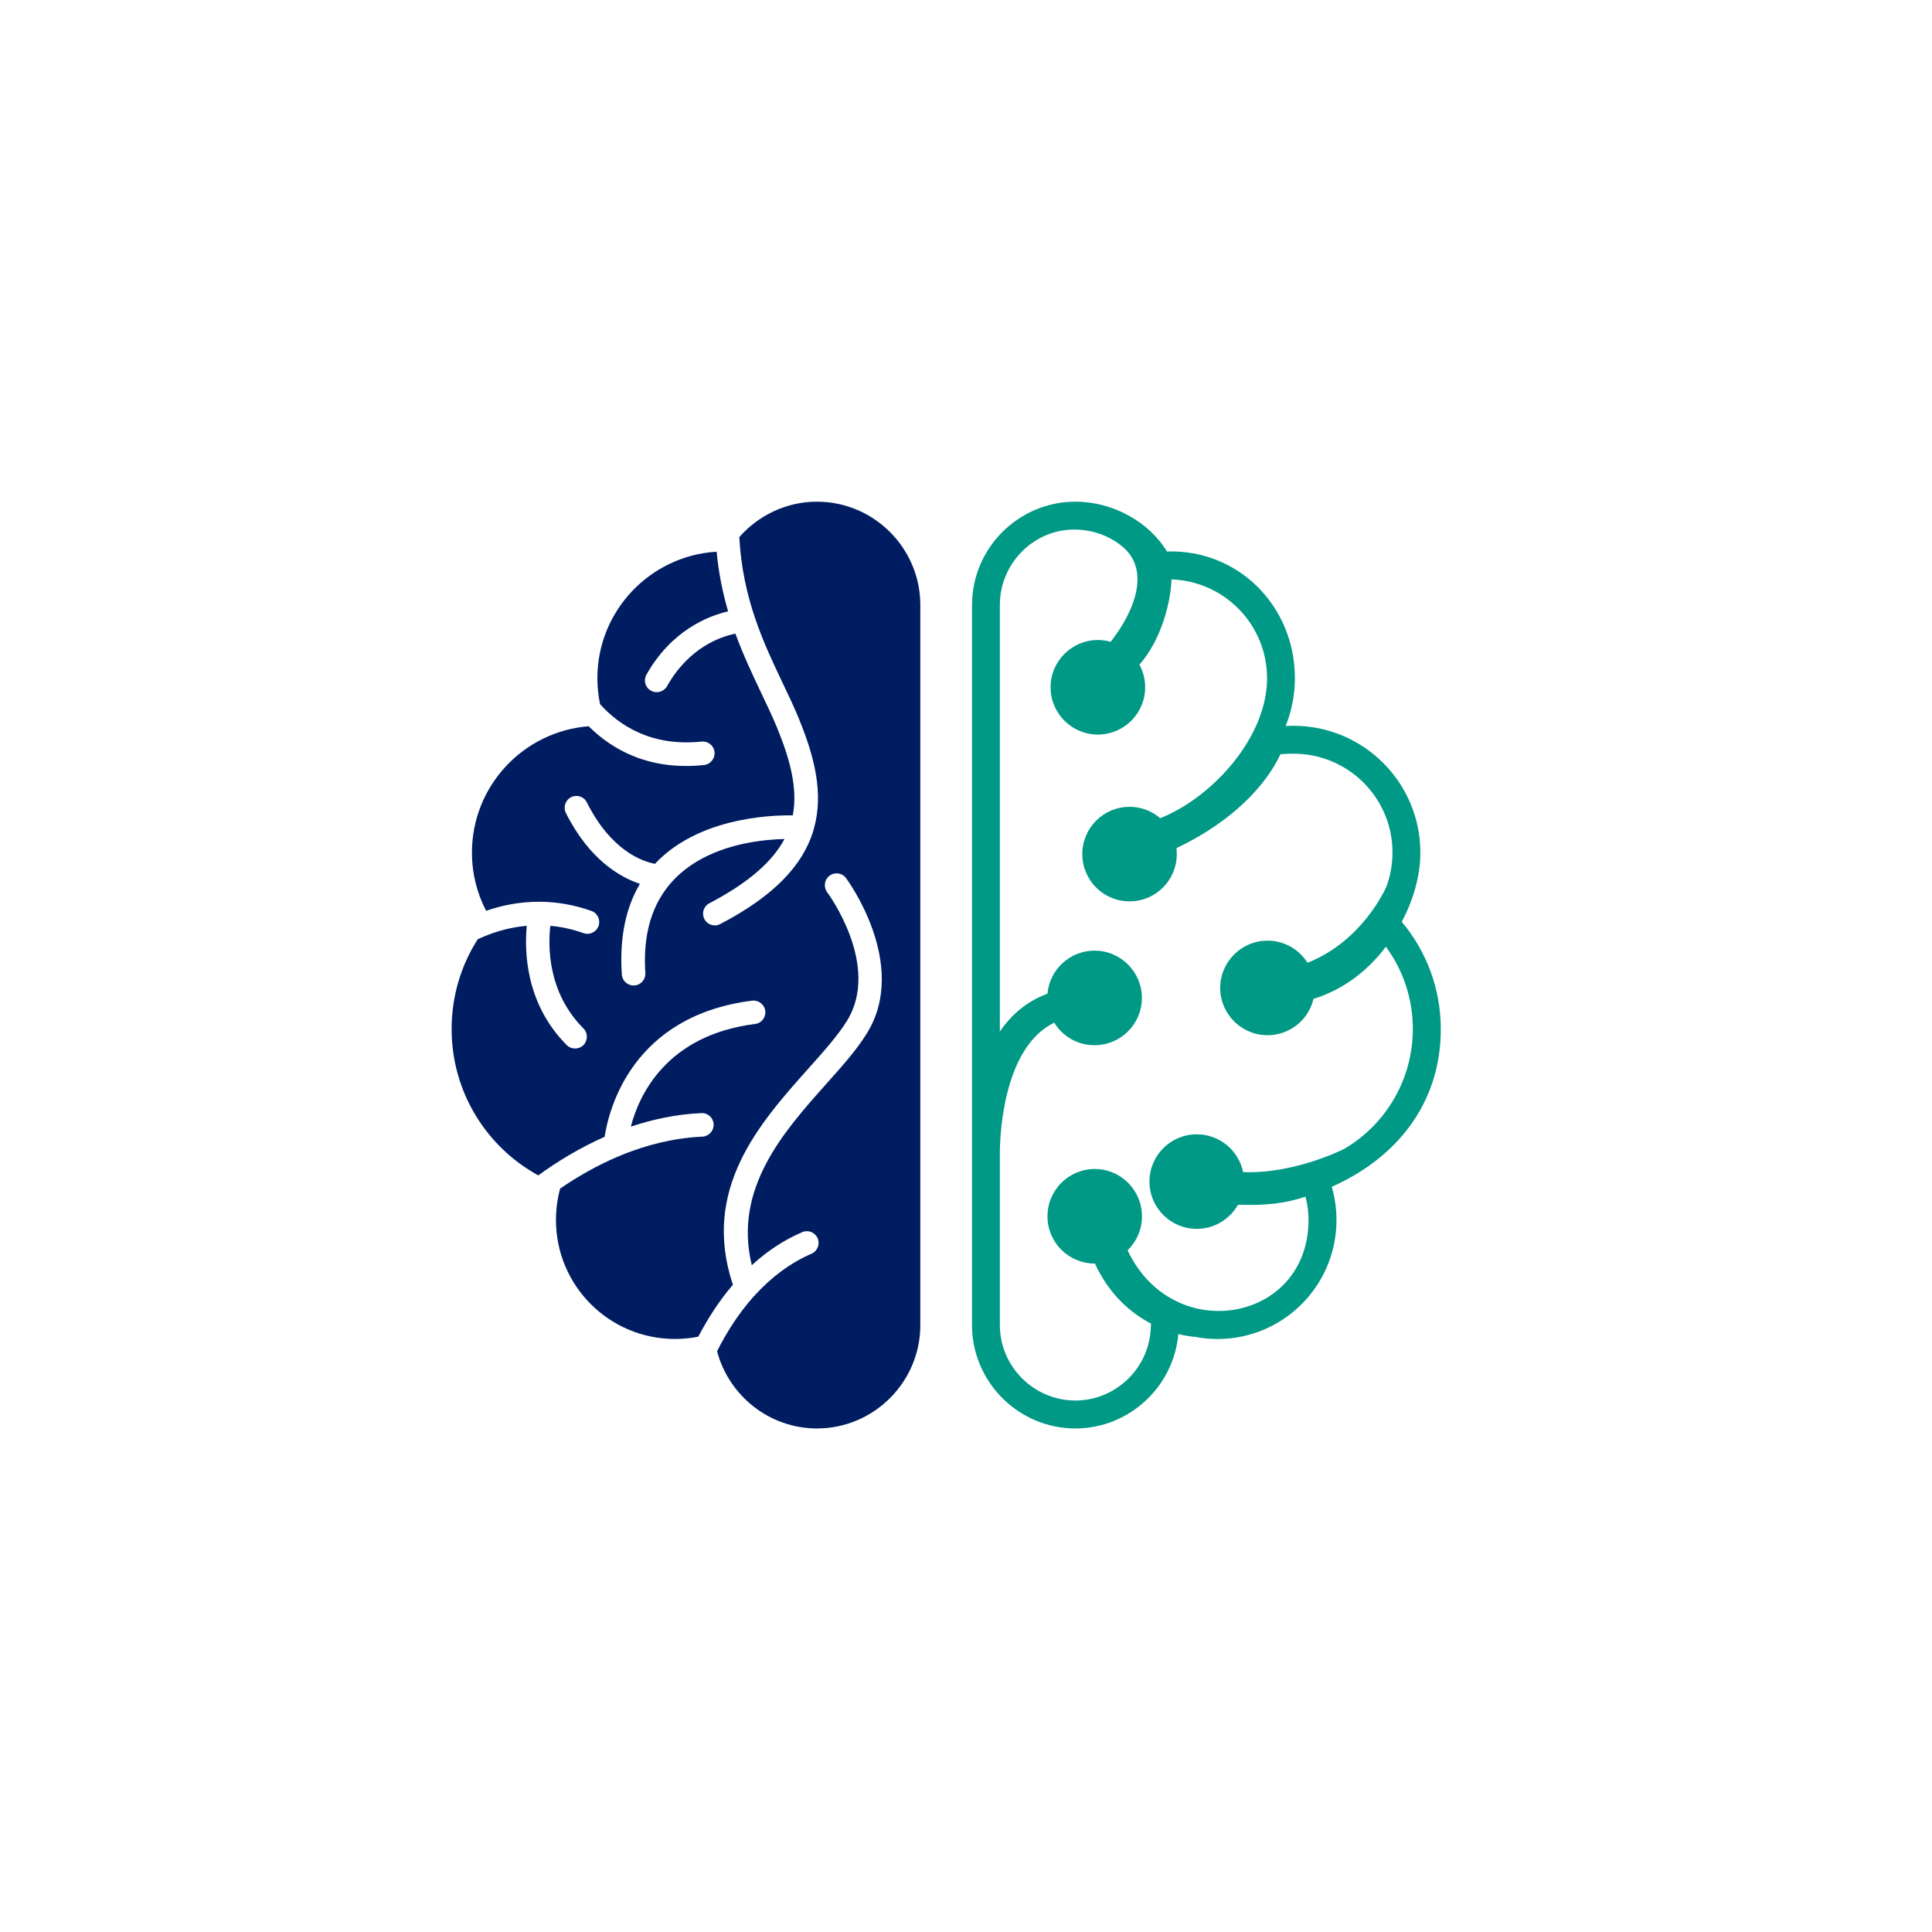
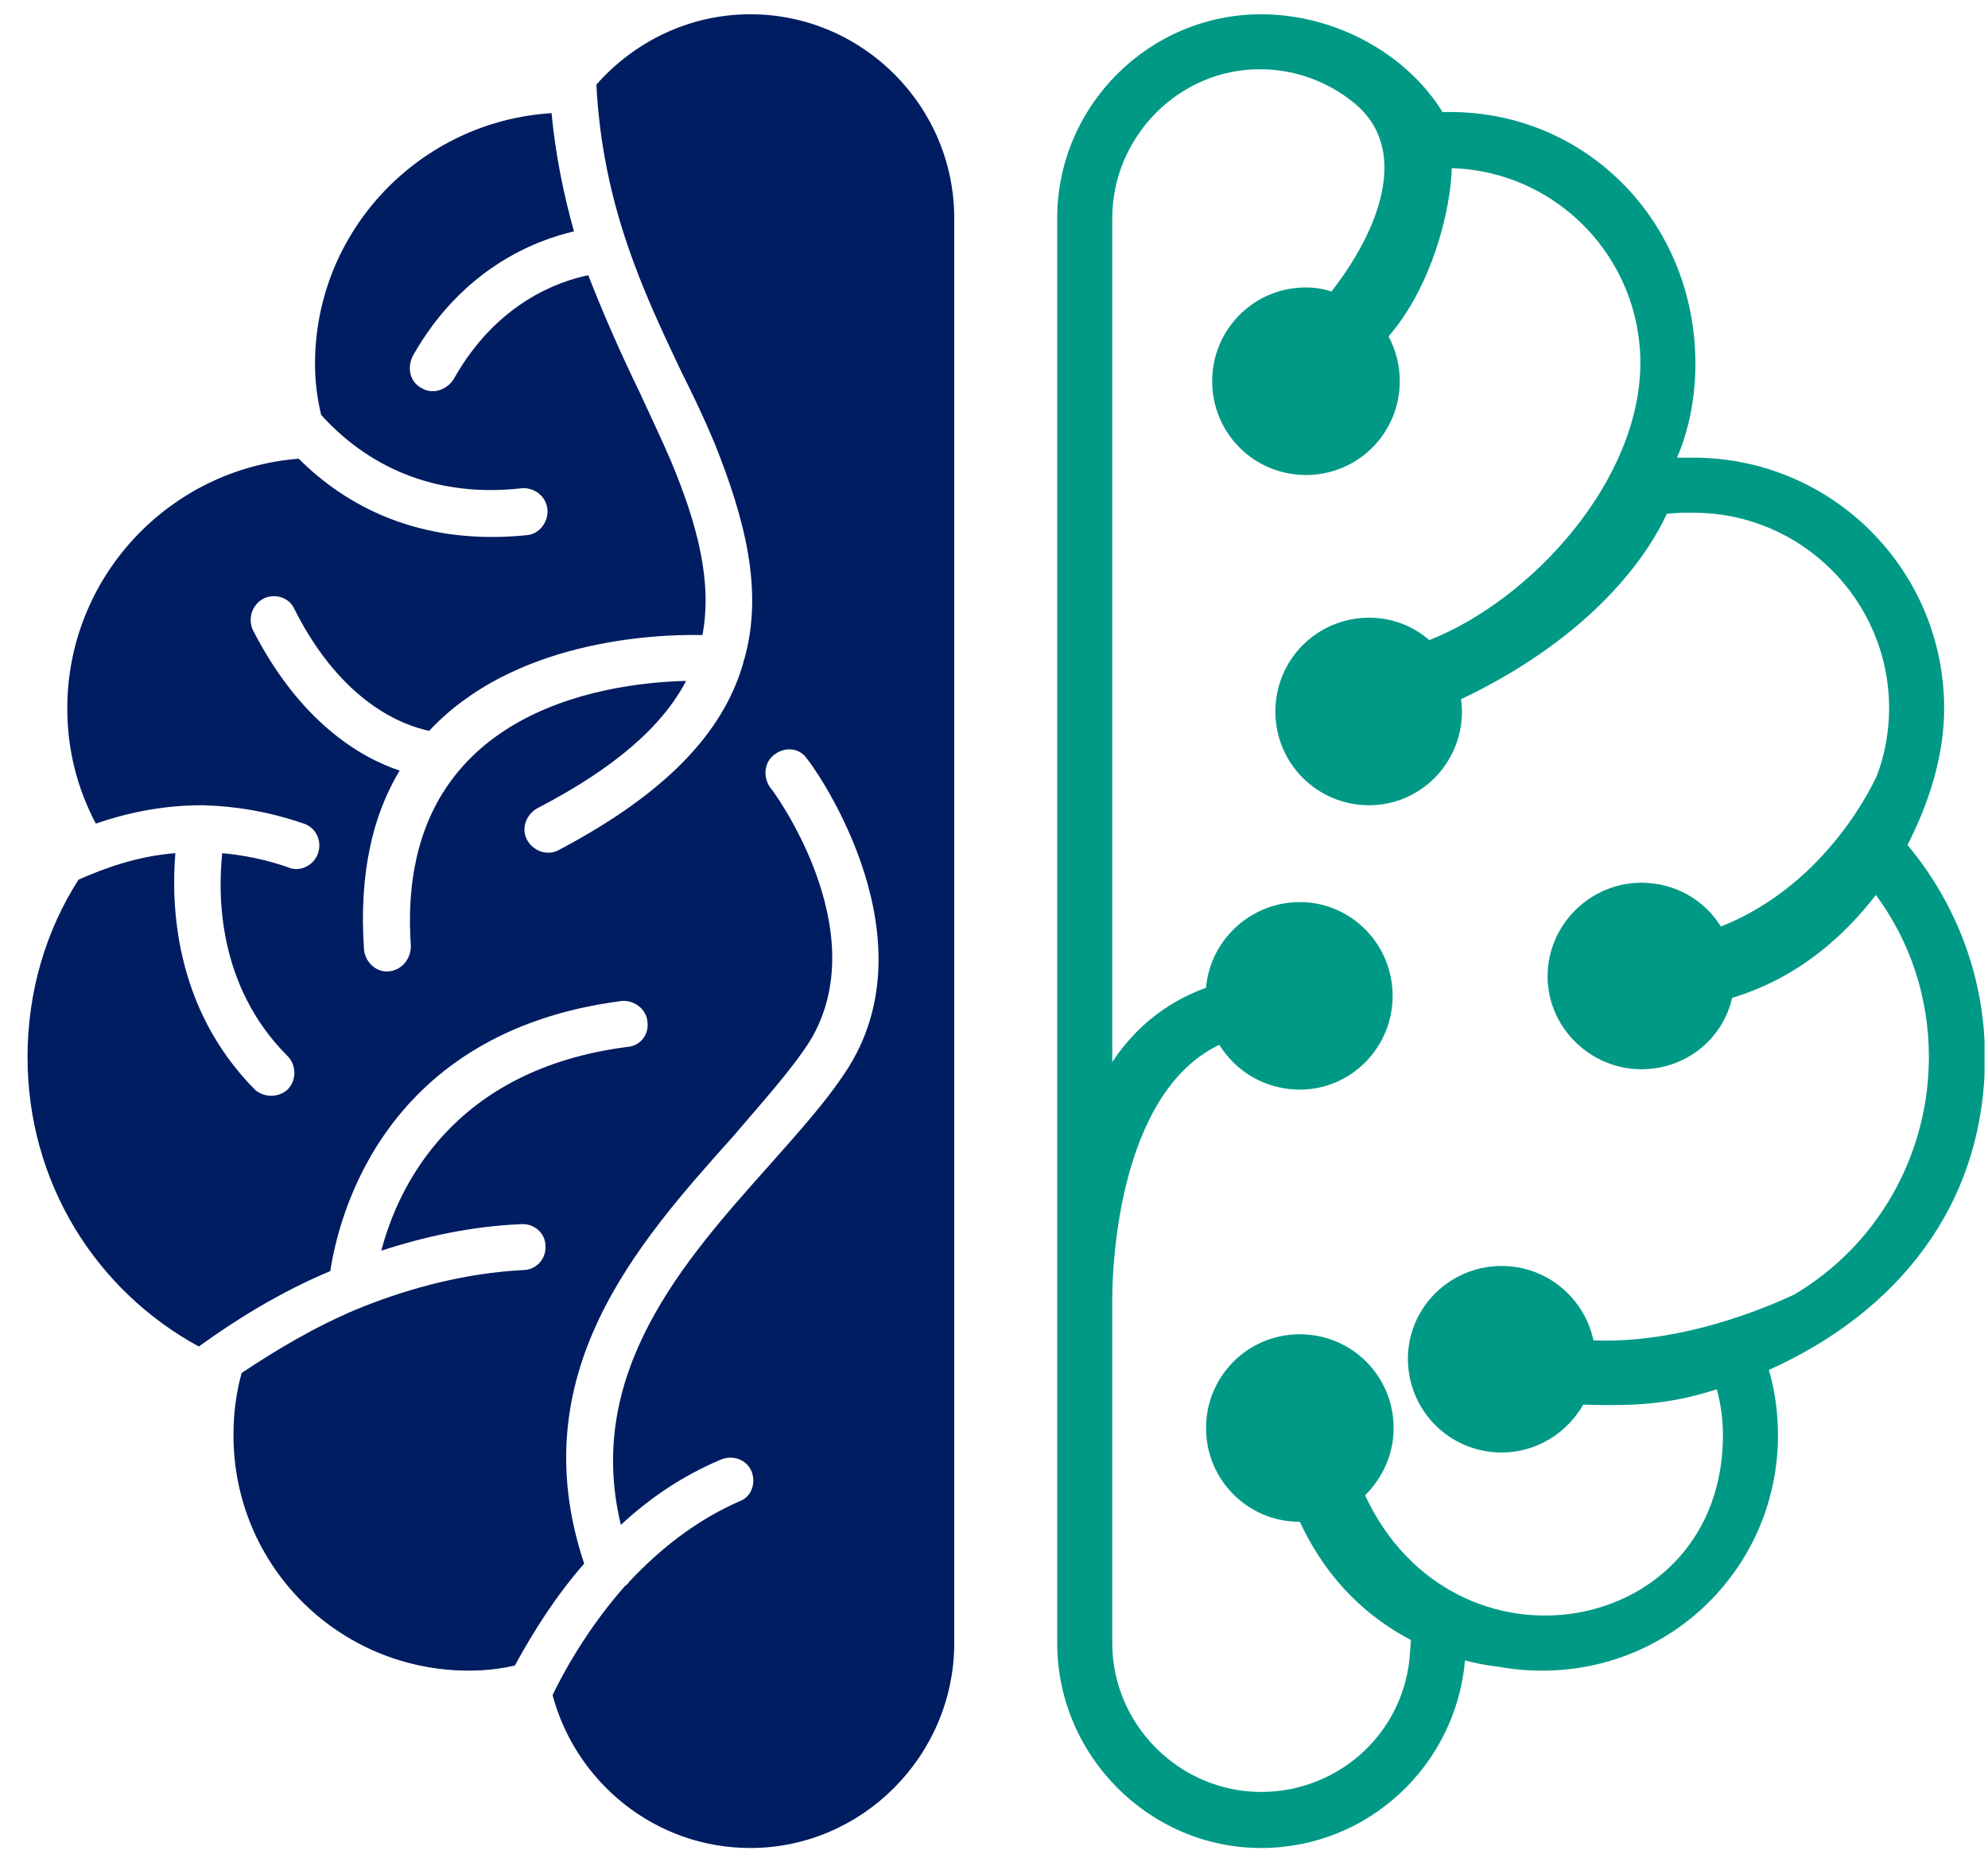
- <svg xmlns="http://www.w3.org/2000/svg" width="500" zoomAndPan="magnify" viewBox="0 0 375 375" height="500" preserveAspectRatio="xMidYMid meet" version="1.0">
+ <svg xmlns="http://www.w3.org/2000/svg" version="1.2" viewBox="0 0 195 183" width="195" height="183">
  <defs>
-     <clipPath id="454bc29302">
-       <path d="M 188 97.316 L 279.66 97.316 L 279.66 277.316 L 188 277.316 Z M 188 97.316 " clip-rule="nonzero" />
+     <clipPath clipPathUnits="userSpaceOnUse" id="cp1">
+       <path d="m103 1.32h91.66v180h-91.66z" />
    </clipPath>
-     <clipPath id="239fc98a6a">
-       <path d="M 87.68 97.316 L 179 97.316 L 179 277.316 L 87.68 277.316 Z M 87.68 97.316 " clip-rule="nonzero" />
+     <clipPath clipPathUnits="userSpaceOnUse" id="cp2">
+       <path d="m2.68 1.32h91.32v180h-91.32z" />
    </clipPath>
  </defs>
-   <g clip-path="url(#454bc29302)">
-     <path fill="#009986" d="M 226.508 107.043 C 222.992 101.254 215.977 97.375 208.727 97.375 C 197.699 97.375 188.668 106.402 188.668 117.418 C 188.668 164.027 188.668 210.633 188.668 257.219 C 188.668 268.238 197.699 277.262 208.727 277.262 C 219.168 277.262 227.816 269.16 228.715 258.934 C 230.625 259.426 231.891 259.473 231.91 259.473 C 233.328 259.75 234.805 259.902 236.309 259.902 C 249.07 259.902 259.41 249.57 259.41 236.812 C 259.41 234.559 259.086 232.395 258.488 230.359 C 270.996 224.809 279.656 214.262 279.656 199.746 C 279.656 191.812 276.805 184.547 272.086 178.93 C 274.25 174.812 275.688 170.16 275.688 165.488 C 275.688 151.895 264.664 140.875 251.062 140.875 C 250.547 140.875 250.031 140.898 249.535 140.918 C 250.695 138.066 251.336 134.938 251.336 131.656 C 251.348 117.633 240.344 106.594 226.508 107.043 Z M 212.457 184.52 C 217.52 184.52 221.641 188.641 221.641 193.695 C 221.641 198.777 217.52 202.875 212.457 202.875 C 209.133 202.875 206.238 201.141 204.629 198.5 C 194.848 203.238 194.117 219.938 194.074 223.387 L 194.074 257.219 C 194.074 265.234 200.68 271.84 208.727 271.84 C 216.363 271.84 222.793 265.859 223.332 258.246 L 223.418 256.918 C 219.641 254.945 215.395 251.453 212.52 245.254 L 212.496 245.254 C 207.41 245.254 203.316 241.16 203.316 236.078 C 203.316 231.02 207.41 226.902 212.496 226.902 C 217.559 226.902 221.656 231.02 221.656 236.078 C 221.656 238.672 220.582 241.012 218.867 242.68 C 227.641 261.352 253.98 256.656 253.98 236.805 C 253.98 235.281 253.789 233.762 253.398 232.281 C 249.301 233.59 246.066 233.996 240.293 233.844 C 238.707 236.633 235.723 238.52 232.293 238.52 C 227.23 238.52 223.109 234.426 223.109 229.344 C 223.109 224.285 227.207 220.168 232.293 220.168 C 236.73 220.168 240.422 223.316 241.281 227.496 C 251.102 227.902 260.5 223.211 260.996 222.953 C 269.102 218.152 274.23 209.383 274.23 199.734 C 274.23 193.945 272.406 188.371 268.996 183.762 C 265.996 187.727 261.469 191.863 254.945 193.883 C 254.004 197.934 250.359 200.934 246.023 200.934 C 240.961 200.934 236.84 196.816 236.84 191.758 C 236.84 186.699 240.961 182.582 246.023 182.582 C 249.305 182.582 252.16 184.297 253.789 186.871 C 264.449 182.668 268.934 172.484 269.102 172.098 C 269.875 170 270.281 167.746 270.281 165.473 C 270.281 154.863 261.68 146.289 251.062 146.289 C 250.672 146.289 250.266 146.289 249.859 146.312 L 248.531 146.395 C 246.109 151.625 240.121 159.023 228.348 164.617 C 228.391 165.004 228.414 165.391 228.414 165.777 C 228.414 170.859 224.316 174.953 219.254 174.953 C 214.172 174.953 210.074 170.859 210.074 165.777 C 210.074 160.719 214.172 156.602 219.254 156.602 C 221.527 156.602 223.609 157.438 225.195 158.809 C 235.297 154.797 245.938 143.137 245.938 131.645 C 245.938 121.27 237.703 112.824 227.383 112.461 C 227.277 116.727 225.434 124.188 221.164 129.008 C 221.871 130.32 222.277 131.82 222.277 133.402 C 222.277 138.461 218.156 142.582 213.094 142.582 C 208.035 142.582 203.914 138.461 203.914 133.402 C 203.914 128.348 208.035 124.227 213.094 124.227 C 213.953 124.227 214.789 124.359 215.582 124.57 C 220.195 118.695 223.457 110.59 217.73 105.984 C 215.242 103.969 212.047 102.832 208.723 102.789 C 200.676 102.66 194.07 109.371 194.07 117.41 L 194.07 200.23 C 196.238 197.035 199.223 194.375 203.316 192.875 C 203.73 188.188 207.652 184.52 212.457 184.52 Z M 212.457 184.52 " fill-opacity="1" fill-rule="evenodd" />
+   <style>.a{fill:#009986}.b{fill:#001d61}</style>
+   <g clip-path="url(#cp1)">
+     <path fill-rule="evenodd" class="a" d="m166.3 35.7c0 3.2-0.6 6.4-1.8 9.2q0.8 0 1.6 0c13.6 0 24.6 11 24.6 24.6 0 4.7-1.5 9.3-3.6 13.4 4.7 5.6 7.6 12.9 7.6 20.8 0 14.6-8.7 25.1-21.2 30.7 0.6 2 0.9 4.2 0.9 6.4 0 12.8-10.3 23.1-23.1 23.1q-2.3 0-4.4-0.4c0 0-1.3-0.1-3.2-0.6-0.9 10.3-9.5 18.4-20 18.4-11 0-20-9.1-20-20.1q0-69.9 0-139.8c0-11 9-20 20-20 7.3 0 14.3 3.9 17.8 9.6 13.8-0.4 24.8 10.6 24.8 24.7zm-38.8 52.8c5 0 9.1 4.1 9.1 9.2 0 5.1-4.1 9.2-9.1 9.2-3.4 0-6.3-1.8-7.9-4.4-9.8 4.7-10.5 21.4-10.5 24.9v33.8c0 8 6.6 14.6 14.6 14.6 7.7 0 14.1-5.9 14.6-13.6l0.1-1.3c-3.8-2-8-5.4-10.9-11.6-5.1 0-9.2-4.1-9.2-9.2 0-5.1 4.1-9.2 9.2-9.2 5.1 0 9.2 4.1 9.2 9.2 0 2.6-1.1 4.9-2.8 6.6 8.7 18.7 35.1 14 35.1-5.9q0-2.3-0.6-4.5c-4.1 1.3-7.3 1.7-13.1 1.5-1.6 2.8-4.6 4.7-8 4.7-5.1 0-9.2-4.1-9.2-9.2 0-5 4.1-9.1 9.2-9.1 4.4 0 8.1 3.1 9 7.3 9.8 0.4 19.2-4.3 19.7-4.5 8.1-4.8 13.2-13.6 13.2-23.3 0-5.8-1.8-11.3-5.2-15.9-3 3.9-7.5 8.1-14.1 10.1-0.9 4-4.5 7-8.9 7-5 0-9.2-4.1-9.2-9.1 0-5.1 4.2-9.2 9.2-9.2 3.3 0 6.2 1.7 7.8 4.3 10.6-4.2 15.1-14.4 15.3-14.8 0.8-2.1 1.2-4.4 1.2-6.6 0-10.6-8.6-19.2-19.2-19.2q-0.6 0-1.2 0l-1.4 0.1c-2.4 5.2-8.4 12.6-20.2 18.2q0.1 0.6 0.1 1.2c0 5.1-4.1 9.2-9.1 9.2-5.1 0-9.2-4.1-9.2-9.2 0-5.1 4.1-9.2 9.2-9.2 2.2 0 4.3 0.8 5.9 2.2 10.1-4 20.7-15.7 20.7-27.2 0-10.3-8.2-18.8-18.5-19.1-0.1 4.2-2 11.7-6.2 16.5 0.7 1.3 1.1 2.8 1.1 4.4 0 5.1-4.1 9.2-9.2 9.2-5.1 0-9.2-4.1-9.2-9.2 0-5.1 4.1-9.2 9.2-9.2q1.3 0 2.5 0.4c4.6-5.9 7.9-14 2.1-18.6-2.5-2-5.7-3.2-9-3.2-8-0.1-14.6 6.6-14.6 14.6v82.8c2.1-3.2 5.1-5.8 9.2-7.3 0.4-4.7 4.4-8.4 9.2-8.4z" />
  </g>
-   <g clip-path="url(#239fc98a6a)">
-     <path fill="#001d61" d="M 143.496 104.254 C 147.184 100.055 152.594 97.375 158.574 97.375 C 169.621 97.375 178.633 106.402 178.633 117.418 L 178.633 257.219 C 178.633 268.238 169.621 277.262 158.574 277.262 C 149.309 277.262 141.457 270.875 139.184 262.277 C 140.941 258.762 143.305 254.988 146.324 251.598 C 146.477 251.469 146.605 251.344 146.715 251.191 C 149.652 248.02 153.215 245.215 157.504 243.348 C 158.664 242.855 159.195 241.504 158.707 240.348 C 158.191 239.188 156.863 238.652 155.703 239.168 C 151.945 240.777 148.711 243.008 145.922 245.578 C 142.297 230.68 152.121 219.66 160.273 210.504 C 163.383 207.031 166.277 203.793 168.273 200.555 C 176.598 187.07 164.262 170.496 164.219 170.453 C 163.488 169.426 162.055 169.211 161.023 169.965 C 160.016 170.715 159.805 172.129 160.531 173.156 C 160.574 173.199 171.086 187.328 164.391 198.152 C 162.633 201.004 159.848 204.113 156.863 207.457 C 147.465 217.984 136.059 230.781 142.254 249.371 C 139.484 252.605 137.277 256.125 135.543 259.445 C 134.082 259.742 132.562 259.895 131.016 259.895 C 118.25 259.895 107.914 249.562 107.914 236.805 C 107.914 234.684 108.195 232.645 108.727 230.695 C 111.988 228.465 115.805 226.234 120.074 224.434 C 120.266 224.371 120.461 224.305 120.633 224.199 C 125.395 222.27 130.668 220.879 136.332 220.621 C 137.602 220.555 138.562 219.484 138.523 218.242 C 138.457 216.973 137.41 215.988 136.141 216.055 C 131.297 216.27 126.684 217.254 122.438 218.688 C 124.023 212.602 129.301 200.938 146.566 198.75 C 147.812 198.602 148.691 197.465 148.539 196.199 C 148.367 194.957 147.23 194.078 145.988 194.227 C 122.586 197.188 118.168 215.43 117.352 220.66 C 112.418 222.848 108.062 225.523 104.48 228.141 C 94.438 222.637 87.66 211.984 87.66 199.742 C 87.66 193.332 89.504 187.348 92.723 182.312 C 95.188 181.156 98.449 180.02 102.246 179.699 C 101.773 184.609 101.988 194.836 110.012 202.855 C 110.891 203.734 112.348 203.734 113.246 202.855 C 114.125 201.953 114.125 200.496 113.246 199.617 C 106.23 192.605 106.383 183.543 106.812 179.703 C 108.871 179.879 111.035 180.324 113.266 181.121 C 114.445 181.551 115.754 180.906 116.184 179.727 C 116.594 178.527 115.969 177.219 114.789 176.809 C 111.34 175.59 108.055 175.074 105.012 175.031 C 104.926 175.031 104.859 175.031 104.797 175.031 C 100.848 175.008 97.309 175.758 94.352 176.789 C 92.594 173.398 91.605 169.566 91.605 165.488 C 91.605 152.562 101.578 141.969 114.258 140.965 C 118.828 145.508 125.969 149.605 136.652 148.492 C 137.895 148.359 138.816 147.223 138.691 145.98 C 138.562 144.715 137.426 143.816 136.18 143.941 C 126.465 144.953 120.223 140.836 116.465 136.676 C 116.145 135.043 115.949 133.375 115.949 131.656 C 115.949 118.559 126.184 107.863 139.094 107.086 C 139.5 111.332 140.297 115.148 141.324 118.664 C 137.379 119.582 130.301 122.395 125.473 130.949 C 124.852 132.062 125.238 133.457 126.352 134.055 C 127.449 134.68 128.84 134.289 129.465 133.199 C 133.711 125.676 139.848 123.574 142.742 122.996 C 144.266 127.133 146.027 130.863 147.695 134.379 C 148.832 136.758 149.926 139.074 150.828 141.242 C 153.359 147.418 154.883 153.098 153.875 158.262 C 148.875 158.195 135.32 158.926 127.125 167.672 C 124.68 167.199 118.633 165.145 113.91 155.754 C 113.355 154.617 111.98 154.168 110.867 154.723 C 109.73 155.305 109.281 156.652 109.836 157.789 C 114.363 166.836 120.328 170.266 124.211 171.551 C 121.637 175.883 120.199 181.586 120.691 189.129 C 120.777 190.398 121.871 191.359 123.141 191.277 C 124.406 191.191 125.348 190.098 125.262 188.832 C 123.719 165.828 144.16 163.039 152.27 162.848 C 149.973 167.16 145.426 171.273 137.684 175.324 C 136.57 175.906 136.141 177.273 136.723 178.391 C 137.301 179.504 138.672 179.957 139.809 179.355 C 150.402 173.824 155.77 167.887 157.809 161.434 C 157.828 161.348 157.871 161.242 157.891 161.133 C 157.934 161.004 157.957 160.875 158 160.746 C 159.863 154.012 158.148 147.023 155.062 139.5 C 154.098 137.121 152.98 134.824 151.844 132.426 C 148.215 124.793 144.141 116.195 143.496 104.254 Z M 143.496 104.254 " fill-opacity="1" fill-rule="evenodd" />
+   <g clip-path="url(#cp2)">
+     <path fill-rule="evenodd" class="b" d="m58.5 8.3c3.7-4.2 9.1-6.9 15.1-6.9 11 0 20 9 20 20v139.8c0 11-9 20.1-20 20.1-9.3 0-17.1-6.4-19.4-15 1.7-3.5 4.1-7.3 7.1-10.7q0.3-0.2 0.4-0.4c3-3.2 6.5-6 10.8-7.9 1.2-0.4 1.7-1.8 1.2-3-0.5-1.1-1.8-1.6-3-1.1-3.8 1.6-7 3.8-9.8 6.4-3.6-14.9 6.2-25.9 14.4-35.1 3.1-3.5 6-6.7 8-9.9 8.3-13.5-4-30.1-4.1-30.1-0.7-1.1-2.1-1.3-3.2-0.5-1 0.7-1.2 2.1-0.5 3.2 0.1 0 10.6 14.1 3.9 25-1.8 2.8-4.6 5.9-7.5 9.3-9.4 10.5-20.8 23.3-14.6 41.9-2.8 3.2-5 6.7-6.8 10q-2.2 0.5-4.5 0.5c-12.8 0-23.1-10.3-23.1-23.1q0-3.2 0.8-6.1c3.3-2.2 7.1-4.5 11.4-6.3q0.3-0.1 0.5-0.2c4.8-1.9 10.1-3.3 15.7-3.6 1.3 0 2.3-1.1 2.2-2.4 0-1.2-1.1-2.2-2.4-2.1-4.8 0.2-9.4 1.2-13.7 2.6 1.6-6.1 6.9-17.8 24.2-20 1.2-0.1 2.1-1.2 1.9-2.5-0.1-1.2-1.3-2.1-2.5-2-23.4 3-27.8 21.2-28.6 26.5-5 2.1-9.3 4.8-12.9 7.4-10.1-5.5-16.8-16.1-16.8-28.4 0-6.4 1.8-12.4 5-17.4 2.5-1.1 5.7-2.3 9.5-2.6-0.4 4.9-0.2 15.1 7.8 23.2 0.9 0.8 2.3 0.8 3.2 0 0.9-0.9 0.9-2.4 0-3.3-7-7-6.8-16.1-6.4-19.9 2.1 0.2 4.2 0.6 6.5 1.4 1.1 0.5 2.5-0.2 2.9-1.4 0.4-1.2-0.2-2.5-1.4-2.9-3.5-1.2-6.7-1.7-9.8-1.8q-0.1 0-0.2 0c-4 0-7.5 0.8-10.4 1.8-1.8-3.4-2.8-7.2-2.8-11.3 0-12.9 10-23.5 22.7-24.5 4.5 4.5 11.7 8.6 22.4 7.5 1.2-0.1 2.1-1.3 2-2.5-0.1-1.3-1.3-2.2-2.5-2.1-9.7 1.1-16-3.1-19.7-7.2-0.4-1.7-0.6-3.3-0.6-5 0-13.1 10.3-23.8 23.2-24.6 0.4 4.2 1.2 8 2.2 11.6-3.9 0.9-11 3.7-15.8 12.2-0.6 1.2-0.3 2.6 0.9 3.2 1 0.6 2.4 0.2 3.1-0.9 4.2-7.5 10.3-9.6 13.2-10.2 1.6 4.1 3.3 7.9 5 11.4 1.1 2.4 2.2 4.7 3.1 6.8 2.6 6.2 4.1 11.9 3.1 17.1-5-0.1-18.6 0.6-26.8 9.4-2.4-0.5-8.5-2.6-13.2-11.9-0.5-1.2-1.9-1.6-3-1.1-1.2 0.6-1.6 2-1.1 3.1 4.6 9 10.5 12.5 14.4 13.8-2.6 4.3-4 10-3.5 17.5 0.1 1.3 1.2 2.3 2.4 2.2 1.3-0.1 2.2-1.2 2.2-2.5-1.6-23 18.9-25.8 27-26-2.3 4.4-6.9 8.5-14.6 12.5-1.1 0.6-1.6 2-1 3.1 0.6 1.1 2 1.6 3.1 1 10.6-5.6 16-11.5 18-18q0-0.1 0.1-0.3 0-0.2 0.1-0.4c1.9-6.7 0.1-13.7-2.9-21.2-1-2.4-2.1-4.7-3.3-7.1-3.6-7.6-7.7-16.2-8.3-28.1z" />
  </g>
</svg>
